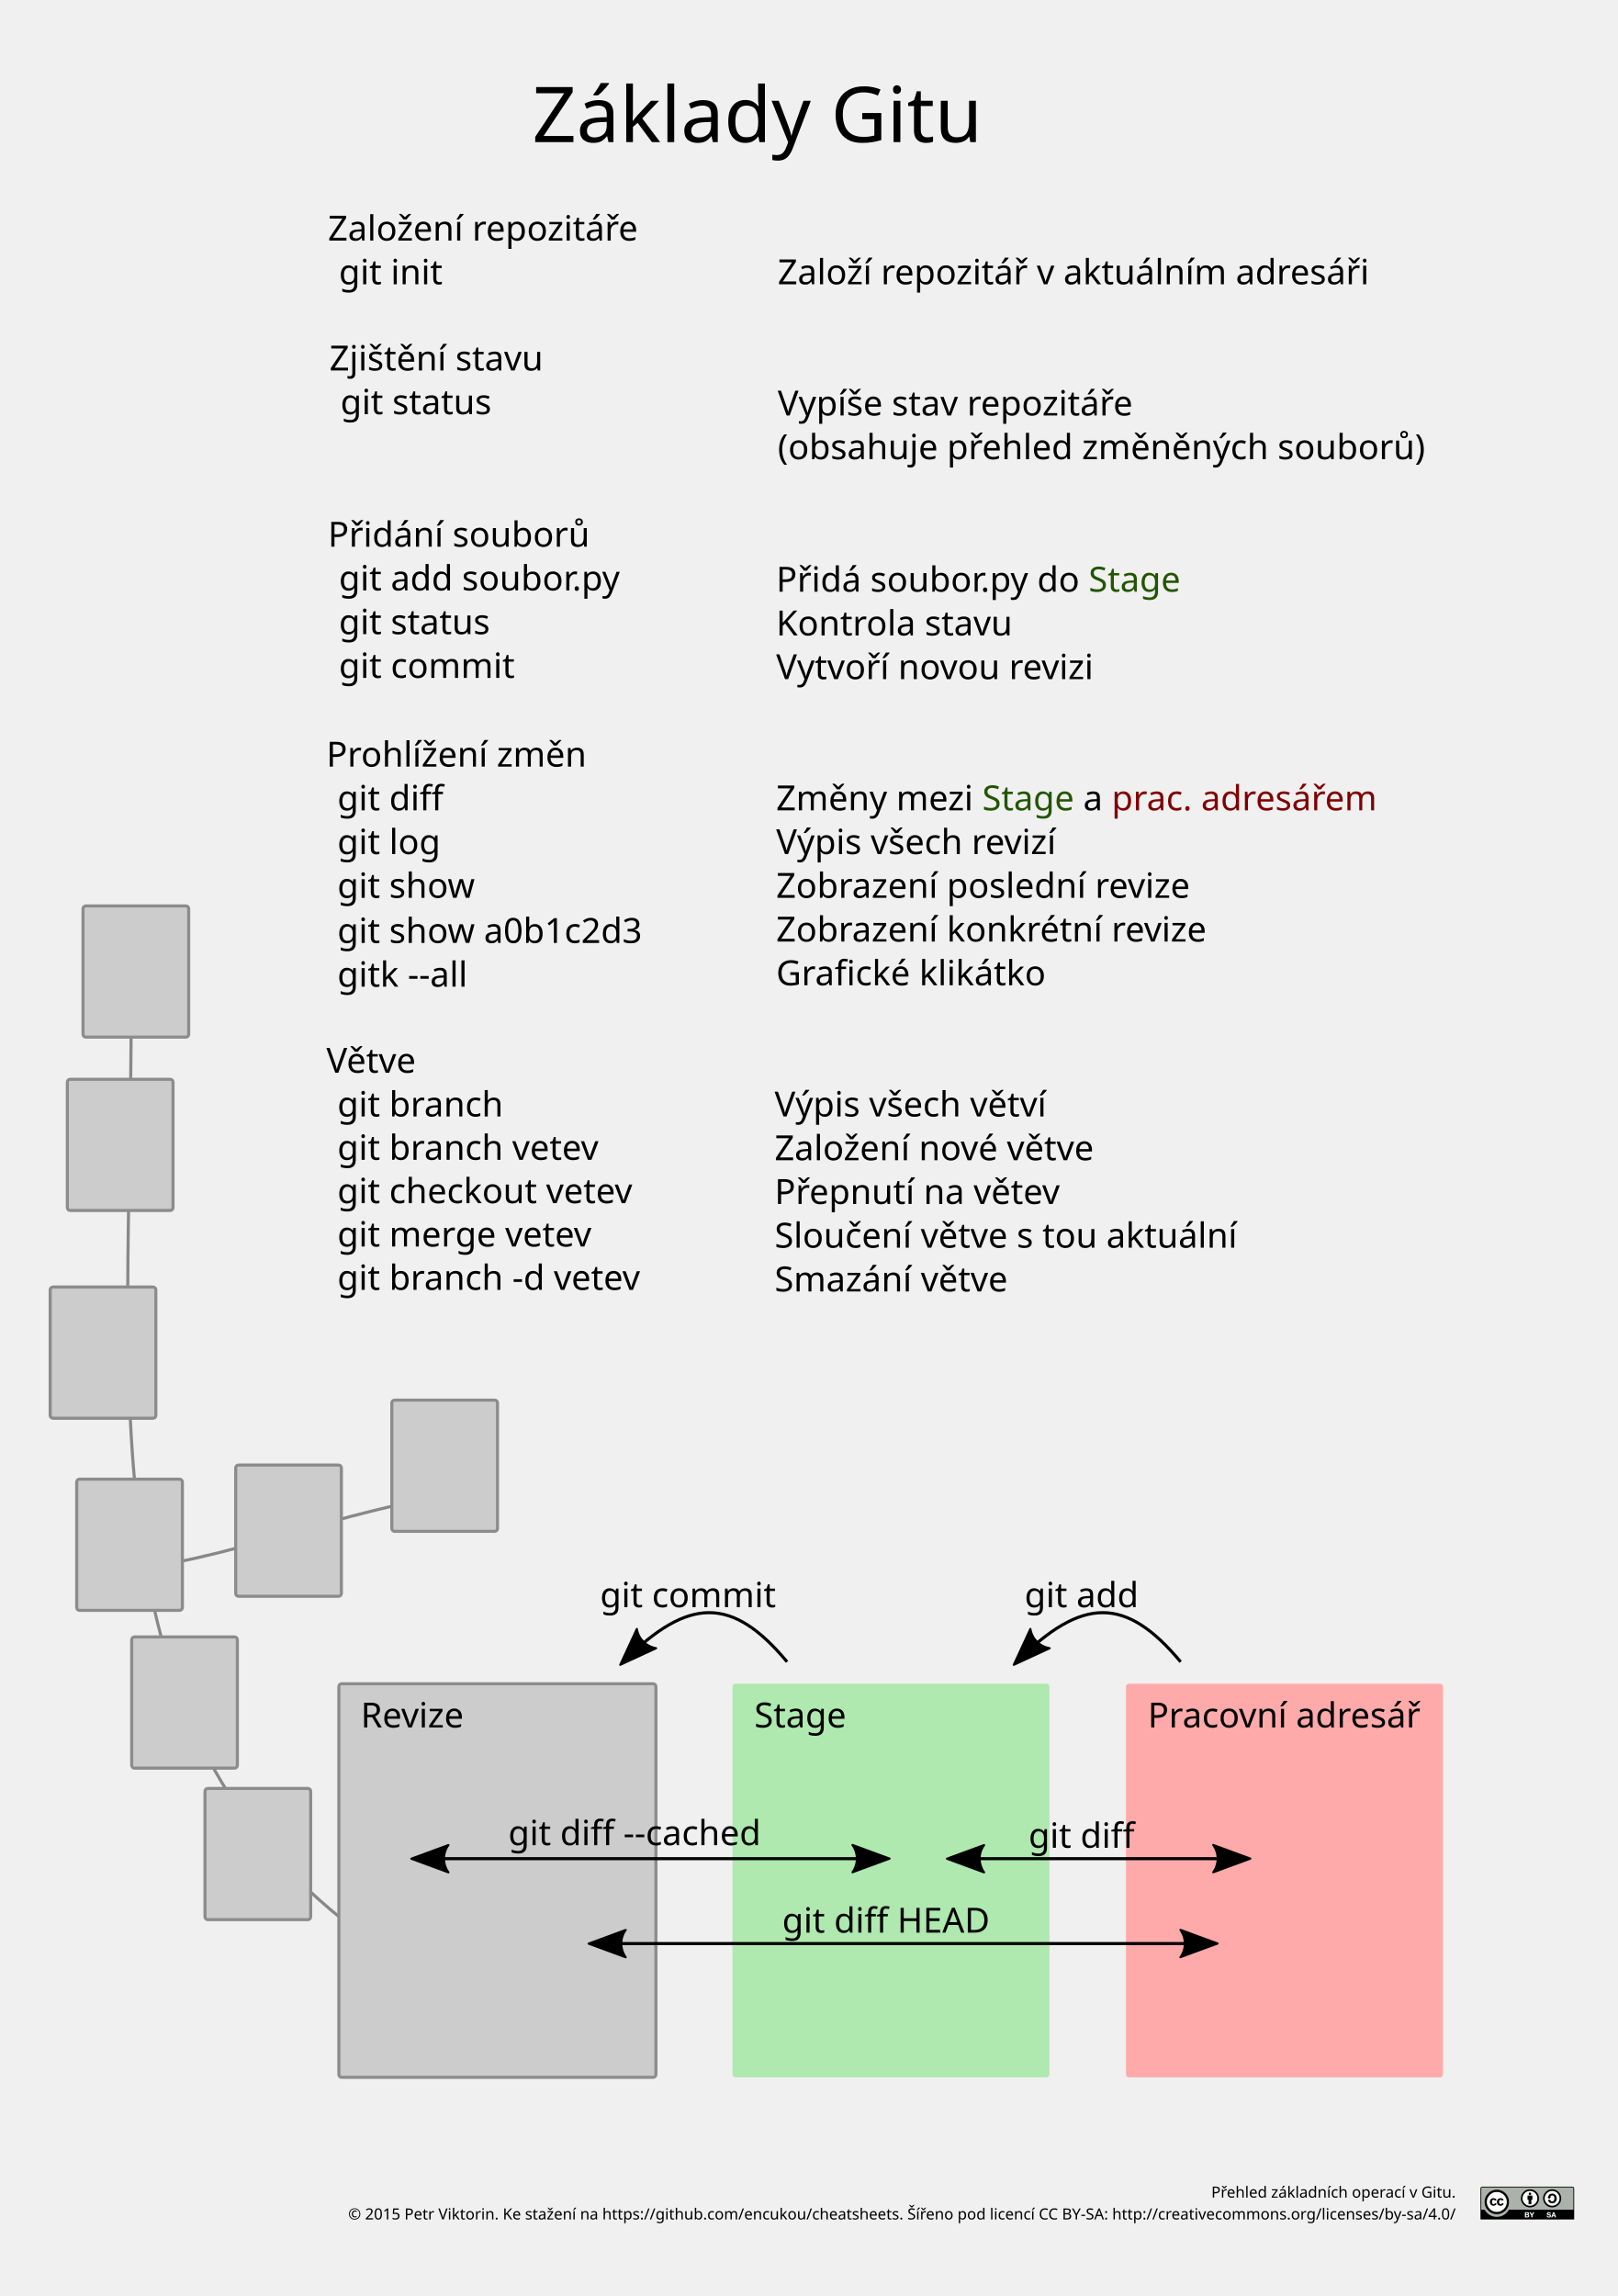
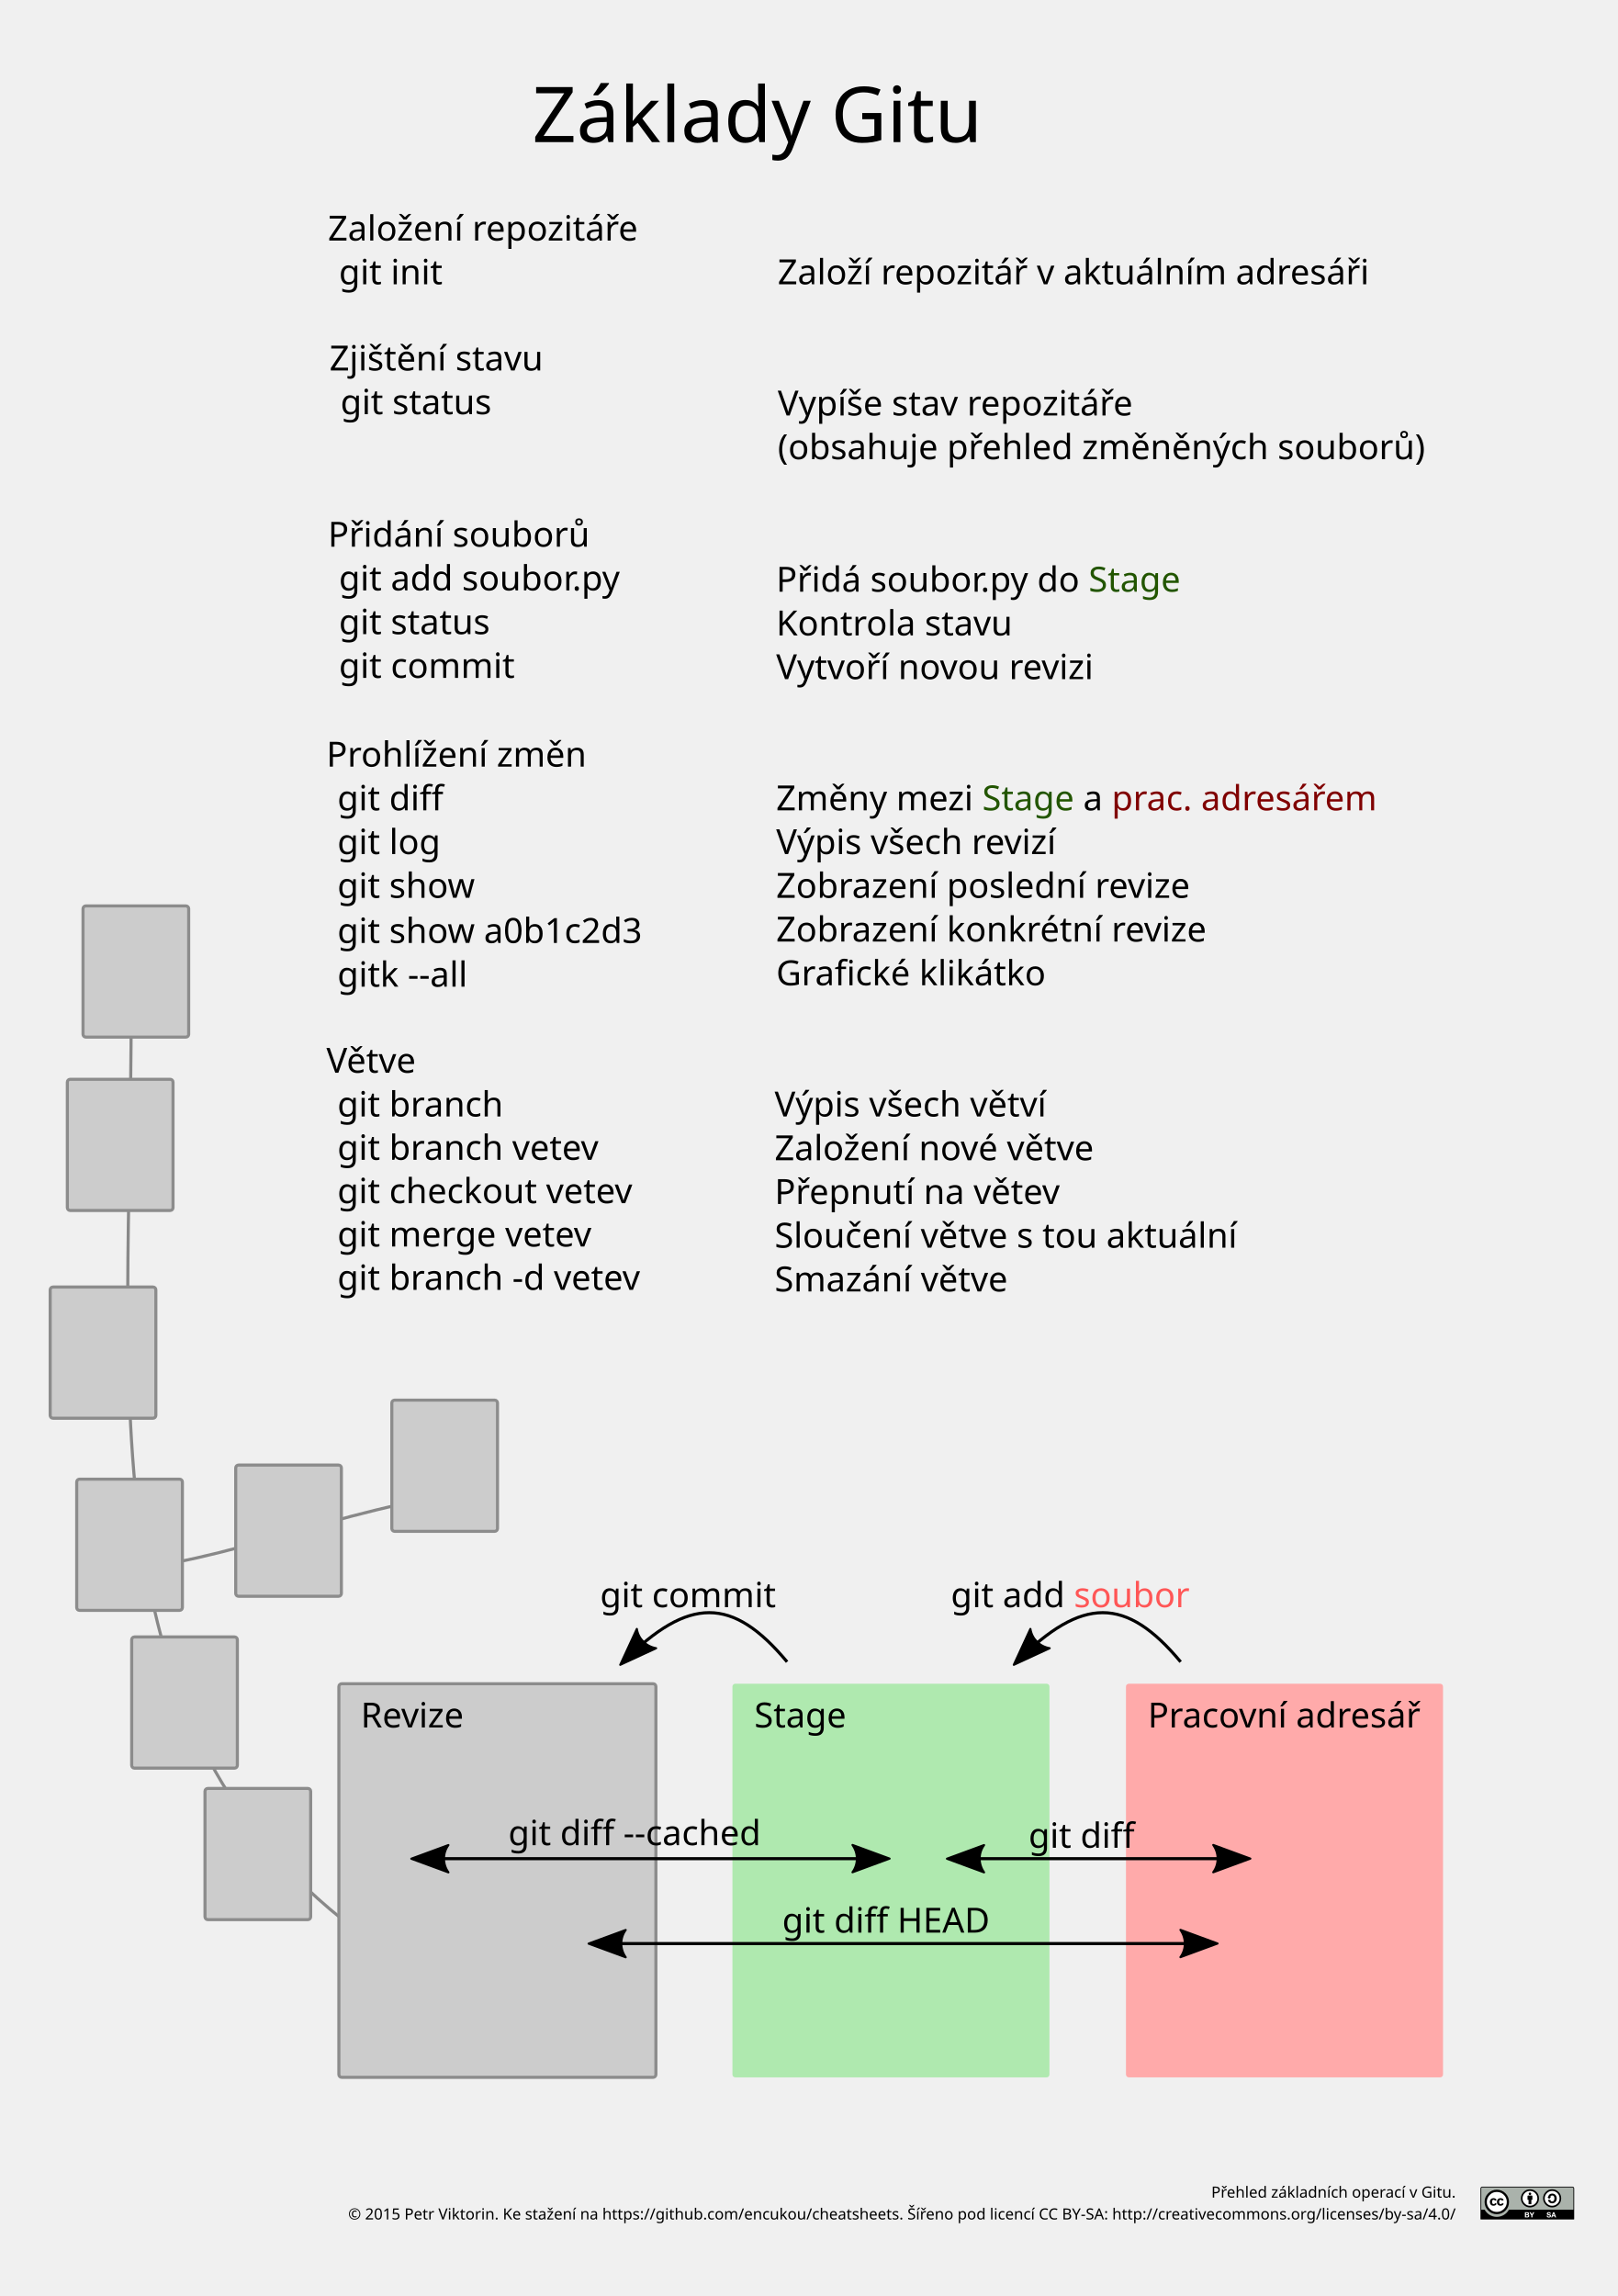
<svg xmlns="http://www.w3.org/2000/svg" width="148mm" height="210mm" viewBox="0 0 524.409 744.094" id="svg2" version="1.1">
  <defs id="defs4">
    <marker style="overflow:visible" id="marker4786" refX="0.0" refY="0.0" orient="auto">
      <path transform="scale(0.4) translate(10,0)" style="fill-rule:evenodd;stroke:#999999;stroke-width:1pt;stroke-opacity:1;fill:#999999;fill-opacity:1" d="M 0.0,0.0 L 5.0,-5.0 L -12.5,0.0 L 5.0,5.0 L 0.0,0.0 z " id="path4788" />
    </marker>
    <marker orient="auto" refY="0.0" refX="0.0" id="marker4778" style="overflow:visible;">
      <path id="path4780" style="fill-rule:evenodd;stroke-width:0.625;stroke-linejoin:round;stroke:#999999;stroke-opacity:1;fill:#999999;fill-opacity:1" d="M 8.719,4.034 L -2.207,0.016 L 8.719,-4.002 C 6.973,-1.63 6.983,1.616 8.719,4.034 z " transform="scale(1.1) rotate(180) translate(1,0)" />
    </marker>
    <marker orient="auto" refY="0" refX="0" id="marker4682" style="overflow:visible">
      <path id="path4684" style="fill:#000000;fill-opacity:1;fill-rule:evenodd;stroke:#000000;stroke-width:0.625;stroke-linejoin:round;stroke-opacity:1" d="M 8.719,4.034 -2.207,0.016 8.719,-4.002 c -1.745,2.372 -1.735,5.617 -6e-7,8.035 z" transform="matrix(-1.1,0,0,-1.1,-1.1,0)" />
    </marker>
    <marker style="overflow:visible" id="marker4678" refX="0" refY="0" orient="auto">
      <path transform="matrix(1.1,0,0,1.1,1.1,0)" d="M 8.719,4.034 -2.207,0.016 8.719,-4.002 c -1.745,2.372 -1.735,5.617 -6e-7,8.035 z" style="fill:#000000;fill-opacity:1;fill-rule:evenodd;stroke:#000000;stroke-width:0.625;stroke-linejoin:round;stroke-opacity:1" id="path4680" />
    </marker>
    <marker orient="auto" refY="0" refX="0" id="marker4668" style="overflow:visible">
      <path id="path4670" style="fill:#000000;fill-opacity:1;fill-rule:evenodd;stroke:#000000;stroke-width:0.625;stroke-linejoin:round;stroke-opacity:1" d="M 8.719,4.034 -2.207,0.016 8.719,-4.002 c -1.745,2.372 -1.735,5.617 -6e-7,8.035 z" transform="matrix(-1.1,0,0,-1.1,-1.1,0)" />
    </marker>
    <marker style="overflow:visible" id="marker4664" refX="0" refY="0" orient="auto">
      <path transform="matrix(1.1,0,0,1.1,1.1,0)" d="M 8.719,4.034 -2.207,0.016 8.719,-4.002 c -1.745,2.372 -1.735,5.617 -6e-7,8.035 z" style="fill:#000000;fill-opacity:1;fill-rule:evenodd;stroke:#000000;stroke-width:0.625;stroke-linejoin:round;stroke-opacity:1" id="path4666" />
    </marker>
    <marker orient="auto" refY="0" refX="0" id="Arrow2Lstart" style="overflow:visible">
      <path id="path4392" style="fill:#000000;fill-opacity:1;fill-rule:evenodd;stroke:#000000;stroke-width:0.625;stroke-linejoin:round;stroke-opacity:1" d="M 8.719,4.034 -2.207,0.016 8.719,-4.002 c -1.745,2.372 -1.735,5.617 -6e-7,8.035 z" transform="matrix(1.1,0,0,1.1,1.1,0)" />
    </marker>
    <marker style="overflow:visible" id="marker4652" refX="0" refY="0" orient="auto">
      <path transform="matrix(-1.1,0,0,-1.1,-1.1,0)" d="M 8.719,4.034 -2.207,0.016 8.719,-4.002 c -1.745,2.372 -1.735,5.617 -6e-7,8.035 z" style="fill:#000000;fill-opacity:1;fill-rule:evenodd;stroke:#000000;stroke-width:0.625;stroke-linejoin:round;stroke-opacity:1" id="path4654" />
    </marker>
    <marker style="overflow:visible" id="marker4634" refX="0" refY="0" orient="auto">
      <path transform="matrix(-1.1,0,0,-1.1,-1.1,0)" d="M 8.719,4.034 -2.207,0.016 8.719,-4.002 c -1.745,2.372 -1.735,5.617 -6e-7,8.035 z" style="fill:#000000;fill-opacity:1;fill-rule:evenodd;stroke:#000000;stroke-width:0.625;stroke-linejoin:round;stroke-opacity:1" id="path4636" />
    </marker>
    <marker orient="auto" refY="0" refX="0" id="Arrow2Lend" style="overflow:visible">
      <path id="path4395" style="fill:#000000;fill-opacity:1;fill-rule:evenodd;stroke:#000000;stroke-width:0.625;stroke-linejoin:round;stroke-opacity:1" d="M 8.719,4.034 -2.207,0.016 8.719,-4.002 c -1.745,2.372 -1.735,5.617 -6e-7,8.035 z" transform="matrix(-1.1,0,0,-1.1,-1.1,0)" />
    </marker>
    <marker orient="auto" refY="0" refX="0" id="Arrow2Send" style="overflow:visible">
      <path id="path8393" style="fill:#000000;fill-opacity:1;fill-rule:evenodd;stroke:#000000;stroke-width:0.625;stroke-linejoin:round;stroke-opacity:1" d="M 8.719,4.034 -2.207,0.016 8.719,-4.002 c -1.745,2.372 -1.735,5.617 -6e-7,8.035 z" transform="matrix(-0.3,0,0,-0.3,0.69,0)" />
    </marker>
    <marker orient="auto" refY="0" refX="0" id="marker10827" style="overflow:visible">
      <path id="path10829" d="M 0,0 5,-5 -12.5,0 5,5 0,0 Z" style="fill:#0000ff;fill-opacity:1;fill-rule:evenodd;stroke:#0000ff;stroke-width:1pt;stroke-opacity:1" transform="matrix(-0.4,0,0,-0.4,-4,0)" />
    </marker>
    <marker orient="auto" refY="0" refX="0" id="Arrow1Lend" style="overflow:visible">
      <path id="path8363" d="M 0,0 5,-5 -12.5,0 5,5 0,0 Z" style="fill:#0000ff;fill-opacity:1;fill-rule:evenodd;stroke:#0000ff;stroke-width:1pt;stroke-opacity:1" transform="matrix(-0.8,0,0,-0.8,-10,0)" />
    </marker>
    <marker orient="auto" refY="0" refX="0" id="Arrow2Mstart" style="overflow:visible">
      <path id="path8384" style="fill:#000000;fill-opacity:1;fill-rule:evenodd;stroke:#000000;stroke-width:0.625;stroke-linejoin:round;stroke-opacity:1" d="M 8.719,4.034 -2.207,0.016 8.719,-4.002 c -1.745,2.372 -1.735,5.617 -6e-7,8.035 z" transform="scale(0.6,0.6)" />
    </marker>
    <marker orient="auto" refY="0" refX="0" id="Arrow1Mend" style="overflow:visible">
      <path id="path8369" d="M 0,0 5,-5 -12.5,0 5,5 0,0 Z" style="fill:#000000;fill-opacity:1;fill-rule:evenodd;stroke:#000000;stroke-width:1pt;stroke-opacity:1" transform="matrix(-0.4,0,0,-0.4,-4,0)" />
    </marker>
    <marker orient="auto" refY="0" refX="0" id="marker8662" style="overflow:visible">
      <path id="path8664" d="M 0,0 5,-5 -12.5,0 5,5 0,0 Z" style="fill:#000000;fill-opacity:1;fill-rule:evenodd;stroke:#000000;stroke-width:1pt;stroke-opacity:1" transform="matrix(0.2,0,0,0.2,1.2,0)" />
    </marker>
    <marker orient="auto" refY="0" refX="0" id="Arrow1Sstart" style="overflow:visible">
      <path id="path8372" d="M 0,0 5,-5 -12.5,0 5,5 0,0 Z" style="fill:#000000;fill-opacity:1;fill-rule:evenodd;stroke:#000000;stroke-width:1pt;stroke-opacity:1" transform="matrix(0.2,0,0,0.2,1.2,0)" />
    </marker>
    <marker orient="auto" refY="0" refX="0" id="Arrow1Lstart" style="overflow:visible">
      <path id="path8360" d="M 0,0 5,-5 -12.5,0 5,5 0,0 Z" style="fill:#000000;fill-opacity:1;fill-rule:evenodd;stroke:#000000;stroke-width:1pt;stroke-opacity:1" transform="matrix(0.8,0,0,0.8,10,0)" />
    </marker>
    <pattern id="pattern4928" patternTransform="translate(234.0345,606.3423)" height="6.65" width="8.75" patternUnits="userSpaceOnUse">
      <text xml:space="preserve" style="font-style:normal;font-variant:normal;font-weight:normal;font-stretch:normal;font-size:10px;line-height:125%;font-family:'Bree Serif';-inkscape-font-specification:'Bree Serif';letter-spacing:0px;word-spacing:0px;fill:#000000;fill-opacity:1;stroke:none;stroke-width:1px;stroke-linecap:butt;stroke-linejoin:miter;stroke-opacity:1" x="-0.176" y="6.65" id="text4880">
        <tspan id="tspan4882" x="-0.176" y="6.65" dx="0.126">W</tspan>
      </text>
    </pattern>
  </defs>
  <g id="layer1" transform="translate(0,-308.2677)">
    <path style="fill:none;fill-rule:evenodd;stroke:#888888;stroke-width:1px;stroke-linecap:butt;stroke-linejoin:miter;stroke-opacity:1" d="M 124.016,939.89 C 25.549,873.602 42.52,762.724 42.52,635.165" id="path4768" />
    <path id="path4774" d="M 33.91,817.84 C 76.43,814.297 105.337,798.103 156.395,790.977" style="fill:none;fill-rule:evenodd;stroke:#888888;stroke-width:1px;stroke-linecap:butt;stroke-linejoin:miter;stroke-opacity:1" />
    <g id="text6559" style="font-style:normal;font-variant:normal;font-weight:normal;font-stretch:normal;font-size:10px;line-height:125%;font-family:'DejaVu Sans Mono';-inkscape-font-specification:'DejaVu Sans Mono';text-align:center;letter-spacing:0px;word-spacing:0px;text-anchor:middle;fill:#000000;fill-opacity:1;stroke:none;stroke-width:1px;stroke-linecap:butt;stroke-linejoin:miter;stroke-opacity:1" transform="translate(-787.22,-199.4349)" />
    <flowRoot style="font-style:normal;font-variant:normal;font-weight:normal;font-stretch:normal;font-size:10px;line-height:125%;font-family:'DejaVu Sans Mono';-inkscape-font-specification:'DejaVu Sans Mono';text-align:end;letter-spacing:0px;word-spacing:0px;text-anchor:end;fill:#000000;fill-opacity:1;stroke:none;stroke-width:1px;stroke-linecap:butt;stroke-linejoin:miter;stroke-opacity:1" id="flowRoot9910" xml:space="preserve" transform="translate(-787.22,-199.4349)">
      <flowRegion id="flowRegion9912">
        <rect y="216.142" x="-148.819" height="109.843" width="145.276" id="rect9914" />
      </flowRegion>
      <flowPara id="flowPara9916" />
    </flowRoot>
    <text xml:space="preserve" style="font-style:normal;font-variant:normal;font-weight:normal;font-stretch:normal;font-size:25px;line-height:125%;font-family:'Bree Serif';-inkscape-font-specification:'Bree Serif';text-align:center;letter-spacing:0px;word-spacing:0px;text-anchor:middle;fill:#000000;fill-opacity:1;stroke:none;stroke-width:1px;stroke-linecap:butt;stroke-linejoin:miter;stroke-opacity:1" x="261.729" y="354.33" id="text7244">
      <tspan id="tspan7246" x="261.729" y="354.33">Základy Gitu</tspan>
    </text>
    <text id="text7248" y="386.22" x="106.299" style="font-style:normal;font-variant:normal;font-weight:normal;font-stretch:normal;font-size:11.25px;line-height:125%;font-family:'Bree Serif';-inkscape-font-specification:'Bree Serif';text-align:start;letter-spacing:0px;word-spacing:0px;text-anchor:start;fill:#000000;fill-opacity:1;stroke:none;stroke-width:1px;stroke-linecap:butt;stroke-linejoin:miter;stroke-opacity:1" xml:space="preserve">
      <tspan y="386.22" x="106.299" id="tspan7250">Založení repozitáře</tspan>
    </text>
    <text xml:space="preserve" style="font-style:normal;font-variant:normal;font-weight:normal;font-stretch:normal;font-size:11.25px;line-height:126%;font-family:'Oxygen Mono';-inkscape-font-specification:'Oxygen Mono';text-align:start;letter-spacing:0px;word-spacing:0px;text-anchor:start;fill:#000000;fill-opacity:1;stroke:none;stroke-width:1px;stroke-linecap:butt;stroke-linejoin:miter;stroke-opacity:1" x="109.843" y="400.394" id="text7252">
      <tspan x="109.843" y="400.394" id="tspan7303">git init</tspan>
    </text>
    <text id="text10059-0" y="1027.559" x="478.347" style="font-style:normal;font-variant:normal;font-weight:normal;font-stretch:normal;font-size:5px;line-height:125%;font-family:Oxygen;-inkscape-font-specification:Oxygen;text-align:end;letter-spacing:0px;word-spacing:0px;text-anchor:end;fill:#000000;fill-opacity:1;stroke:none;stroke-width:1px;stroke-linecap:butt;stroke-linejoin:miter;stroke-opacity:1" xml:space="preserve">
      <tspan y="1027.559" x="478.347" id="tspan10061-1">© 2015 Petr Viktorin. Ke stažení na https://github.com/encukou/cheatsheets. Šířeno pod licencí CC BY-SA: http://creativecommons.org/licenses/by-sa/4.0/</tspan>
    </text>
    <g transform="matrix(0.2362205,0,0,0.2362205,481.8898,1017.19)" id="layer1-5-7" style="opacity:1">
      <g transform="matrix(1.064765,0,0,1.064646,-198.958,-80.85843)" id="g287-0" style="">
        <path id="path3817_2_-1" nodetypes="ccccccc" d="m 182.235,75.39 114.064,0.203 c 1.594,0 3.018,-0.237 3.018,3.18 l -0.14,37.567 -119.82,0 0,-37.707 c 0,-1.685 0.163,-3.244 2.878,-3.244 z" style="fill:#aab2ab" />
        <g id="g5908_2_-8" transform="matrix(0.872921,0,0,0.872921,50.12536,143.2144)" style="">
          <path id="path5906_2_-8" cx="296.354" ry="22.94" cy="264.358" type="arc" rx="22.94" d="m 187.209,-55.679 c 0.006,8.68 -7.028,15.721 -15.708,15.727 -8.68,0.005 -15.722,-7.028 -15.727,-15.708 0,-0.007 0,-0.012 0,-0.019 -0.005,-8.681 7.028,-15.722 15.708,-15.727 8.681,-0.006 15.722,7.028 15.727,15.708 0,0.006 0,0.012 0,0.019 z" style="fill:#ffffff" />
          <g id="g5706_2_-1" transform="translate(-289.6157,99.0653)" style="">
            <path id="path5708_2_-5" d="m 473.885,-167.547 c 3.485,3.486 5.228,7.754 5.228,12.803 0,5.049 -1.713,9.271 -5.138,12.667 -3.635,3.577 -7.932,5.364 -12.889,5.364 -4.898,0 -9.12,-1.773 -12.665,-5.32 -3.546,-3.546 -5.318,-7.783 -5.318,-12.712 0,-4.929 1.773,-9.196 5.318,-12.803 3.455,-3.487 7.677,-5.229 12.665,-5.229 5.048,0 9.314,1.742 12.799,5.229 z m -23.118,2.345 c -2.947,2.976 -4.42,6.463 -4.42,10.462 0,3.998 1.458,7.455 4.374,10.371 2.917,2.917 6.388,4.375 10.417,4.375 4.029,0 7.53,-1.473 10.507,-4.419 2.826,-2.736 4.239,-6.177 4.239,-10.326 0,-4.118 -1.436,-7.613 -4.308,-10.485 -2.871,-2.871 -6.35,-4.307 -10.438,-4.307 -4.088,0 -7.546,1.443 -10.372,4.329 z m 7.754,8.703 c -0.45,-0.982 -1.124,-1.472 -2.023,-1.472 -1.589,0 -2.383,1.07 -2.383,3.208 0,2.14 0.794,3.209 2.383,3.209 1.049,0 1.799,-0.521 2.249,-1.565 l 2.203,1.173 c -1.05,1.865 -2.625,2.799 -4.725,2.799 -1.62,0 -2.918,-0.497 -3.892,-1.49 -0.976,-0.993 -1.463,-2.363 -1.463,-4.108 0,-1.716 0.502,-3.077 1.507,-4.086 1.005,-1.008 2.257,-1.513 3.758,-1.513 2.22,0 3.81,0.875 4.771,2.623 l -2.384,1.221 z m 10.363,0 c -0.451,-0.982 -1.111,-1.472 -1.982,-1.472 -1.621,0 -2.432,1.07 -2.432,3.208 0,2.14 0.811,3.209 2.432,3.209 1.051,0 1.787,-0.521 2.207,-1.565 l 2.252,1.173 c -1.048,1.865 -2.621,2.799 -4.718,2.799 -1.618,0 -2.913,-0.497 -3.886,-1.49 -0.972,-0.993 -1.459,-2.363 -1.459,-4.108 0,-1.716 0.494,-3.077 1.483,-4.086 0.988,-1.008 2.245,-1.513 3.773,-1.513 2.216,0 3.804,0.875 4.761,2.623 l -2.431,1.221 z" style="" />
          </g>
        </g>
        <path d="m 297.296,74.911 -116.23,0 c -1.247,0 -2.261,1.015 -2.261,2.261 l 0,39.496 c 0,0.282 0.229,0.511 0.51,0.511 l 119.73,0 c 0.282,0 0.511,-0.229 0.511,-0.511 l 0,-39.496 c 0,-1.247 -1.014,-2.261 -2.261,-2.261 z m -116.23,1.021 116.23,0 c 0.684,0 1.239,0.556 1.239,1.24 0,0 0,15.919 0,27.418 l -83.074,0 c -3.045,5.505 -8.911,9.244 -15.644,9.244 -6.735,0 -12.6,-3.735 -15.644,-9.244 l -4.348,0 c 0,-11.499 0,-27.418 0,-27.418 -2e-5,-0.684 0.557,-1.24 1.24,-1.24 z" id="path294-6" style="" />
        <g enable-background="new    " id="g296-3" style="">
          <path d="m 265.61,112.883 c 0.08,0.156 0.188,0.282 0.321,0.378 0.134,0.096 0.29,0.168 0.47,0.214 0.181,0.047 0.367,0.07 0.56,0.07 0.13,0 0.27,-0.011 0.419,-0.033 0.148,-0.021 0.288,-0.064 0.419,-0.126 0.13,-0.062 0.239,-0.148 0.325,-0.257 0.088,-0.109 0.131,-0.247 0.131,-0.416 0,-0.18 -0.058,-0.326 -0.173,-0.438 -0.114,-0.112 -0.266,-0.205 -0.452,-0.28 -0.186,-0.074 -0.397,-0.14 -0.633,-0.196 -0.236,-0.056 -0.476,-0.118 -0.718,-0.187 -0.249,-0.062 -0.491,-0.138 -0.728,-0.229 -0.235,-0.09 -0.447,-0.207 -0.634,-0.35 -0.187,-0.143 -0.337,-0.322 -0.452,-0.537 -0.114,-0.215 -0.172,-0.475 -0.172,-0.779 0,-0.343 0.073,-0.64 0.219,-0.892 0.146,-0.252 0.338,-0.462 0.574,-0.63 0.235,-0.168 0.503,-0.292 0.802,-0.374 0.298,-0.081 0.597,-0.121 0.895,-0.121 0.349,0 0.683,0.039 1.003,0.117 0.319,0.078 0.604,0.204 0.853,0.378 0.249,0.174 0.446,0.397 0.593,0.668 0.146,0.271 0.219,0.6 0.219,0.985 l -1.422,0 c -0.013,-0.199 -0.055,-0.364 -0.125,-0.495 -0.071,-0.131 -0.166,-0.233 -0.283,-0.309 -0.118,-0.074 -0.253,-0.127 -0.404,-0.158 -0.152,-0.031 -0.317,-0.047 -0.497,-0.047 -0.117,0 -0.235,0.013 -0.353,0.037 -0.118,0.025 -0.225,0.069 -0.32,0.131 -0.097,0.062 -0.176,0.14 -0.237,0.233 -0.061,0.094 -0.093,0.212 -0.093,0.355 0,0.131 0.024,0.237 0.074,0.317 0.05,0.081 0.148,0.156 0.294,0.224 0.146,0.068 0.348,0.137 0.605,0.206 0.258,0.068 0.595,0.156 1.012,0.261 0.124,0.025 0.296,0.07 0.517,0.136 0.221,0.065 0.439,0.169 0.657,0.312 0.218,0.144 0.405,0.335 0.564,0.574 0.158,0.24 0.237,0.546 0.237,0.92 0,0.305 -0.06,0.588 -0.178,0.85 -0.118,0.262 -0.294,0.487 -0.527,0.677 -0.233,0.19 -0.522,0.338 -0.867,0.444 -0.346,0.106 -0.746,0.159 -1.199,0.159 -0.367,0 -0.724,-0.045 -1.069,-0.136 -0.345,-0.09 -0.65,-0.232 -0.915,-0.426 -0.264,-0.193 -0.474,-0.44 -0.63,-0.739 -0.155,-0.299 -0.229,-0.654 -0.224,-1.065 l 1.422,0 c -3e-5,0.224 0.04,0.414 0.121,0.569 z" id="path298-6" style="fill:#ffffff" />
          <path d="m 273.867,107.867 2.493,6.664 -1.522,0 -0.504,-1.484 -2.493,0 -0.522,1.484 -1.475,0 2.521,-6.664 1.503,0 z m 0.084,4.086 -0.84,-2.443 -0.019,0 -0.869,2.443 1.728,0 z" id="path300-3" style="fill:#ffffff" />
        </g>
        <g enable-background="new    " id="g302-7" style="">
          <path d="m 239.178,107.867 c 0.317,0 0.607,0.028 0.869,0.084 0.262,0.056 0.486,0.148 0.674,0.275 0.187,0.127 0.332,0.297 0.435,0.508 0.103,0.211 0.154,0.473 0.154,0.784 0,0.336 -0.076,0.615 -0.229,0.839 -0.152,0.224 -0.379,0.407 -0.678,0.55 0.412,0.118 0.72,0.325 0.923,0.621 0.203,0.296 0.305,0.652 0.305,1.069 0,0.336 -0.065,0.627 -0.196,0.873 -0.131,0.246 -0.308,0.446 -0.528,0.602 -0.222,0.156 -0.475,0.271 -0.758,0.345 -0.284,0.075 -0.575,0.112 -0.875,0.112 l -3.236,0 0,-6.664 3.142,0 0,1e-5 z m -0.188,2.695 c 0.262,0 0.477,-0.062 0.646,-0.186 0.168,-0.125 0.252,-0.326 0.252,-0.605 0,-0.155 -0.028,-0.283 -0.084,-0.382 -0.057,-0.1 -0.131,-0.177 -0.225,-0.233 -0.094,-0.056 -0.201,-0.095 -0.322,-0.116 -0.122,-0.022 -0.248,-0.033 -0.379,-0.033 l -1.373,0 0,1.555 1.485,0 z m 0.086,2.828 c 0.144,0 0.28,-0.014 0.411,-0.042 0.131,-0.028 0.247,-0.075 0.347,-0.14 0.1,-0.065 0.179,-0.154 0.238,-0.266 0.06,-0.112 0.089,-0.255 0.089,-0.429 0,-0.342 -0.097,-0.586 -0.29,-0.732 -0.193,-0.146 -0.449,-0.219 -0.767,-0.219 l -1.6,0 0,1.828 1.571,0 z" id="path304-1" style="fill:#ffffff" />
          <path d="m 241.889,107.867 1.644,0 1.561,2.632 1.551,-2.632 1.634,0 -2.474,4.106 0,2.558 -1.469,0 0,-2.595 -2.446,-4.069 z" id="path306-8" style="fill:#ffffff" />
        </g>
        <g id="g6316_1_-8" transform="matrix(0.624995,0,0,0.624995,391.2294,176.9332)" style="">
          <path id="path6318_1_-5" cx="475.971" ry="29.21" cy="252.086" type="arc" rx="29.21" d="m -175.008,-139.115 c 0.006,9.412 -7.617,17.048 -17.03,17.055 -9.411,0.007 -17.047,-7.617 -17.055,-17.03 0,-0.008 0,-0.017 0,-0.025 -0.006,-9.413 7.619,-17.047 17.03,-17.055 9.413,-0.007 17.049,7.618 17.055,17.03 0,0.009 0,0.016 0,0.025 z" style="fill:#ffffff" />
          <g id="g6320_1_-9" transform="translate(-23.9521,-89.72962)" style="">
            <path id="path6322_1_-1" d="m -168.22,-68.055 c -5.172,0 -9.549,1.805 -13.131,5.413 -3.677,3.734 -5.514,8.153 -5.514,13.256 0,5.103 1.838,9.492 5.514,13.163 3.675,3.672 8.053,5.508 13.131,5.508 5.141,0 9.595,-1.852 13.367,-5.555 3.55,-3.516 5.327,-7.888 5.327,-13.116 0,-5.227 -1.808,-9.647 -5.422,-13.256 -3.614,-3.609 -8.038,-5.413 -13.272,-5.413 z m 0.047,3.36 c 4.238,0 7.836,1.493 10.797,4.481 2.989,2.956 4.484,6.566 4.484,10.829 0,4.294 -1.463,7.857 -4.392,10.689 -3.084,3.049 -6.714,4.573 -10.889,4.573 -4.175,0 -7.774,-1.509 -10.795,-4.527 -3.022,-3.02 -4.533,-6.597 -4.533,-10.736 0,-4.138 1.527,-7.748 4.58,-10.829 2.928,-2.988 6.511,-4.481 10.749,-4.481 z" style="" />
            <path id="path6324_1_-1" d="m -176.495,-52.021 c 0.744,-4.698 4.052,-7.209 8.195,-7.209 5.961,0 9.592,4.325 9.592,10.092 0,5.627 -3.864,9.999 -9.686,9.999 -4.005,0 -7.589,-2.465 -8.242,-7.301 l 4.703,0 c 0.141,2.511 1.77,3.395 4.098,3.395 2.653,0 4.378,-2.465 4.378,-6.233 0,-3.952 -1.491,-6.045 -4.286,-6.045 -2.048,0 -3.817,0.745 -4.191,3.302 l 1.369,-0.007 -3.703,3.702 -3.702,-3.702 1.473,0.007 z" style="" />
          </g>
        </g>
        <g id="g313-8" style="">
          <circle cx="242.562" cy="90.225" r="10.806" id="circle315-2" style="fill:#ffffff" />
          <g id="g317-4" style="">
            <path d="m 245.69,87.098 c 0,-0.416 -0.338,-0.753 -0.754,-0.753 l -4.772,0 c -0.416,0 -0.754,0.337 -0.754,0.753 l 0,4.773 1.331,0 0,5.652 3.617,0 0,-5.652 1.332,0 0,-4.773 1e-5,0 z" id="path319-8" style="" />
            <circle cx="242.55" cy="84.083" r="1.632" id="circle321-8" style="" />
          </g>
          <path d="m 242.535,78.318 c -3.231,0 -5.968,1.127 -8.208,3.384 -2.298,2.333 -3.446,5.095 -3.446,8.284 0,3.189 1.148,5.932 3.446,8.227 2.298,2.294 5.034,3.442 8.208,3.442 3.213,0 5.998,-1.157 8.354,-3.472 2.221,-2.197 3.33,-4.93 3.33,-8.197 0,-3.268 -1.129,-6.029 -3.388,-8.284 -2.259,-2.256 -5.024,-3.384 -8.296,-3.384 z m 0.029,2.1 c 2.648,0 4.897,0.934 6.747,2.801 1.87,1.847 2.805,4.104 2.805,6.768 0,2.684 -0.915,4.911 -2.746,6.681 -1.928,1.906 -4.196,2.858 -6.806,2.858 -2.609,0 -4.858,-0.943 -6.747,-2.83 -1.89,-1.886 -2.833,-4.123 -2.833,-6.709 0,-2.586 0.954,-4.842 2.862,-6.768 1.831,-1.867 4.07,-2.801 6.718,-2.801 z" id="path323-8" style="clip-rule:evenodd;fill-rule:evenodd" />
        </g>
      </g>
    </g>
    <text id="text9143-7" y="1020.472" x="478.347" style="font-style:normal;font-variant:normal;font-weight:normal;font-stretch:normal;font-size:5px;line-height:125%;font-family:Oxygen;-inkscape-font-specification:Oxygen;text-align:end;letter-spacing:0px;word-spacing:0px;text-anchor:end;fill:#000000;fill-opacity:1;stroke:none;stroke-width:1px;stroke-linecap:butt;stroke-linejoin:miter;stroke-opacity:1" xml:space="preserve">
      <tspan y="1020.472" x="478.347" id="tspan9145-1">Přehled základních operací v Gitu.</tspan>
    </text>
    <rect style="opacity:1;fill:#ffaaaa;fill-opacity:1;stroke:none" id="rect4346" width="102.756" height="127.559" x="364.961" y="853.937" rx="0.915" ry="0.915" />
    <rect ry="0.915" rx="0.915" y="853.937" x="237.401" height="127.559" width="102.756" id="rect4348" style="opacity:1;fill:#afe9af;fill-opacity:1;stroke:none" />
    <rect style="opacity:1;fill:#cccccc;fill-opacity:1;stroke:#8c8c8c;stroke-opacity:1" id="rect4350" width="102.756" height="127.559" x="109.842" y="853.937" rx="0.915" ry="0.915" />
    <text xml:space="preserve" style="font-style:normal;font-variant:normal;font-weight:normal;font-stretch:normal;font-size:11.25px;line-height:125%;font-family:'Bree Serif';-inkscape-font-specification:'Bree Serif';text-align:start;letter-spacing:0px;word-spacing:0px;text-anchor:start;fill:#000000;fill-opacity:1;stroke:none;stroke-width:1px;stroke-linecap:butt;stroke-linejoin:miter;stroke-opacity:1" x="116.929" y="868.11" id="text4352">
      <tspan id="tspan4354" x="116.929" y="868.11">Revize</tspan>
    </text>
    <text id="text4356" y="868.11" x="244.488" style="font-style:normal;font-variant:normal;font-weight:normal;font-stretch:normal;font-size:11.25px;line-height:125%;font-family:'Bree Serif';-inkscape-font-specification:'Bree Serif';text-align:start;letter-spacing:0px;word-spacing:0px;text-anchor:start;fill:#000000;fill-opacity:1;stroke:none;stroke-width:1px;stroke-linecap:butt;stroke-linejoin:miter;stroke-opacity:1" xml:space="preserve">
      <tspan y="868.11" x="244.488" id="tspan4358">Stage</tspan>
    </text>
    <text xml:space="preserve" style="font-style:normal;font-variant:normal;font-weight:normal;font-stretch:normal;font-size:11.25px;line-height:125%;font-family:'Bree Serif';-inkscape-font-specification:'Bree Serif';text-align:start;letter-spacing:0px;word-spacing:0px;text-anchor:start;fill:#000000;fill-opacity:1;stroke:none;stroke-width:1px;stroke-linecap:butt;stroke-linejoin:miter;stroke-opacity:1" x="372.047" y="868.11" id="text4360">
      <tspan x="372.047" y="868.11" id="tspan4364">Pracovní adresář</tspan>
    </text>
    <path style="fill:none;fill-rule:evenodd;stroke:#000000;stroke-width:1px;stroke-linecap:butt;stroke-linejoin:miter;stroke-opacity:1;marker-end:url(#Arrow2Lend)" d="m 382.677,846.85 c -17.717,-21.26 -31.89,-21.26 -53.15,0" id="path4368" />
    <path id="path4632" d="m 255.118,846.85 c -17.717,-21.26 -31.89,-21.26 -53.15,0" style="fill:none;fill-rule:evenodd;stroke:#000000;stroke-width:1px;stroke-linecap:butt;stroke-linejoin:miter;stroke-opacity:1;marker-end:url(#marker4634)" />
-     <text id="text4638" y="829.134" x="357.874" style="font-style:normal;font-variant:normal;font-weight:normal;font-stretch:normal;font-size:11.25px;line-height:126%;font-family:'Oxygen Mono';-inkscape-font-specification:'Oxygen Mono';text-align:center;letter-spacing:0px;word-spacing:0px;text-anchor:middle;fill:#000000;fill-opacity:1;stroke:none;stroke-width:1px;stroke-linecap:butt;stroke-linejoin:miter;stroke-opacity:1" xml:space="preserve">
-       <tspan id="tspan4640" y="829.134" x="357.874">git add</tspan>
+     <text id="text4638" y="829.134" x="364.44" style="font-style:normal;font-variant:normal;font-weight:normal;font-stretch:normal;font-size:11.25px;line-height:126%;font-family:'Oxygen Mono';-inkscape-font-specification:'Oxygen Mono';text-align:center;letter-spacing:0px;word-spacing:0px;text-anchor:middle;fill:#000000;fill-opacity:1;stroke:none;stroke-width:1px;stroke-linecap:butt;stroke-linejoin:miter;stroke-opacity:1" xml:space="preserve">
+       <tspan id="tspan4640" y="829.134" x="364.44">git add <tspan style="font-style:normal;font-variant:normal;font-weight:normal;font-stretch:normal;font-family:Oxygen;-inkscape-font-specification:Oxygen;fill:#ff5656;fill-opacity:1" id="tspan4524">soubor</tspan>
+       </tspan>
    </text>
    <text xml:space="preserve" style="font-style:normal;font-variant:normal;font-weight:normal;font-stretch:normal;font-size:11.25px;line-height:126%;font-family:'Oxygen Mono';-inkscape-font-specification:'Oxygen Mono';text-align:center;letter-spacing:0px;word-spacing:0px;text-anchor:middle;fill:#000000;fill-opacity:1;stroke:none;stroke-width:1px;stroke-linecap:butt;stroke-linejoin:miter;stroke-opacity:1" x="230.315" y="829.134" id="text4642">
      <tspan x="230.315" y="829.134" id="tspan4644">git commit</tspan>
    </text>
    <path id="path4646" d="m 403.937,910.63 -95.669,0" style="fill:none;fill-rule:evenodd;stroke:#000000;stroke-width:1px;stroke-linecap:butt;stroke-linejoin:miter;stroke-opacity:1;marker-start:url(#Arrow2Lstart);marker-end:url(#marker4652)" />
    <text xml:space="preserve" style="font-style:normal;font-variant:normal;font-weight:normal;font-stretch:normal;font-size:11.25px;line-height:126%;font-family:'Oxygen Mono';-inkscape-font-specification:'Oxygen Mono';text-align:center;letter-spacing:0px;word-spacing:0px;text-anchor:middle;fill:#000000;fill-opacity:1;stroke:none;stroke-width:1px;stroke-linecap:butt;stroke-linejoin:miter;stroke-opacity:1" x="357.874" y="907.087" id="text4648">
      <tspan x="357.874" y="907.087" id="tspan4650">git diff</tspan>
    </text>
    <path style="fill:none;fill-rule:evenodd;stroke:#000000;stroke-width:1px;stroke-linecap:butt;stroke-linejoin:miter;stroke-opacity:1;marker-start:url(#marker4664);marker-end:url(#marker4668)" d="m 287.008,910.63 -152.362,0" id="path4658" />
    <text id="text4660" y="906.254" x="212.986" style="font-style:normal;font-variant:normal;font-weight:normal;font-stretch:normal;font-size:11.25px;line-height:126%;font-family:'Oxygen Mono';-inkscape-font-specification:'Oxygen Mono';text-align:center;letter-spacing:0px;word-spacing:0px;text-anchor:middle;fill:#000000;fill-opacity:1;stroke:none;stroke-width:1px;stroke-linecap:butt;stroke-linejoin:miter;stroke-opacity:1" xml:space="preserve">
      <tspan id="tspan4662" y="906.254" x="212.986">git diff --cached</tspan>
    </text>
    <path style="fill:none;fill-rule:evenodd;stroke:#000000;stroke-width:1px;stroke-linecap:butt;stroke-linejoin:miter;stroke-opacity:1;marker-start:url(#marker4678);marker-end:url(#marker4682)" d="m 393.307,938.144 -201.194,0" id="path4672" />
    <text id="text4674" y="934.601" x="294.482" style="font-style:normal;font-variant:normal;font-weight:normal;font-stretch:normal;font-size:11.25px;line-height:126%;font-family:'Oxygen Mono';-inkscape-font-specification:'Oxygen Mono';text-align:center;letter-spacing:0px;word-spacing:0px;text-anchor:middle;fill:#000000;fill-opacity:1;stroke:none;stroke-width:1px;stroke-linecap:butt;stroke-linejoin:miter;stroke-opacity:1" xml:space="preserve">
      <tspan id="tspan4676" y="934.601" x="294.482">git diff HEAD</tspan>
    </text>
    <text xml:space="preserve" style="font-style:normal;font-variant:normal;font-weight:normal;font-stretch:normal;font-size:11.25px;line-height:125%;font-family:'Bree Serif';-inkscape-font-specification:'Bree Serif';text-align:start;letter-spacing:0px;word-spacing:0px;text-anchor:start;fill:#000000;fill-opacity:1;stroke:none;stroke-width:1px;stroke-linecap:butt;stroke-linejoin:miter;stroke-opacity:1" x="106.804" y="428.329" id="text4688">
      <tspan id="tspan4690" x="106.804" y="428.329">Zjištění stavu</tspan>
    </text>
    <text id="text4692" y="442.502" x="110.347" style="font-style:normal;font-variant:normal;font-weight:normal;font-stretch:normal;font-size:11.25px;line-height:126%;font-family:'Oxygen Mono';-inkscape-font-specification:'Oxygen Mono';text-align:start;letter-spacing:0px;word-spacing:0px;text-anchor:start;fill:#000000;fill-opacity:1;stroke:none;stroke-width:1px;stroke-linecap:butt;stroke-linejoin:miter;stroke-opacity:1" xml:space="preserve">
      <tspan id="tspan4694" y="442.502" x="110.347">git status</tspan>
    </text>
    <text id="text4696" y="485.433" x="106.299" style="font-style:normal;font-variant:normal;font-weight:normal;font-stretch:normal;font-size:11.25px;line-height:125%;font-family:'Bree Serif';-inkscape-font-specification:'Bree Serif';text-align:start;letter-spacing:0px;word-spacing:0px;text-anchor:start;fill:#000000;fill-opacity:1;stroke:none;stroke-width:1px;stroke-linecap:butt;stroke-linejoin:miter;stroke-opacity:1" xml:space="preserve">
      <tspan y="485.433" x="106.299" id="tspan4698">Přidání souborů</tspan>
    </text>
    <text xml:space="preserve" style="font-style:normal;font-variant:normal;font-weight:normal;font-stretch:normal;font-size:11.25px;line-height:126%;font-family:'Oxygen Mono';-inkscape-font-specification:'Oxygen Mono';text-align:start;letter-spacing:0px;word-spacing:0px;text-anchor:start;fill:#000000;fill-opacity:1;stroke:none;stroke-width:1px;stroke-linecap:butt;stroke-linejoin:miter;stroke-opacity:1" x="109.843" y="499.606" id="text4700">
      <tspan x="109.843" y="499.606" id="tspan4702">git add <tspan style="font-style:normal;font-variant:normal;font-weight:normal;font-stretch:normal;font-family:Oxygen;-inkscape-font-specification:Oxygen" id="tspan4823">soubor.py</tspan>
      </tspan>
      <tspan x="109.843" y="513.781" id="tspan4706">git status</tspan>
      <tspan x="109.843" y="527.956" id="tspan4704">git commit</tspan>
    </text>
    <text xml:space="preserve" style="font-style:normal;font-variant:normal;font-weight:normal;font-stretch:normal;font-size:11.25px;line-height:125%;font-family:'Bree Serif';-inkscape-font-specification:'Bree Serif';text-align:start;letter-spacing:0px;word-spacing:0px;text-anchor:start;fill:#000000;fill-opacity:1;stroke:none;stroke-width:1px;stroke-linecap:butt;stroke-linejoin:miter;stroke-opacity:1" x="105.795" y="556.71" id="text4708">
      <tspan id="tspan4710" x="105.795" y="556.71">Prohlížení změn</tspan>
    </text>
    <text id="text4712" y="570.883" x="109.338" style="font-style:normal;font-variant:normal;font-weight:normal;font-stretch:normal;font-size:11.25px;line-height:126%;font-family:'Oxygen Mono';-inkscape-font-specification:'Oxygen Mono';text-align:start;letter-spacing:0px;word-spacing:0px;text-anchor:start;fill:#000000;fill-opacity:1;stroke:none;stroke-width:1px;stroke-linecap:butt;stroke-linejoin:miter;stroke-opacity:1" xml:space="preserve">
      <tspan id="tspan4714" y="570.883" x="109.338">git diff</tspan>
      <tspan y="585.058" x="109.338" id="tspan4722">git log</tspan>
      <tspan y="599.233" x="109.338" id="tspan4726">git show</tspan>
      <tspan y="613.862" x="109.338" id="tspan4728">git show <tspan style="font-style:normal;font-variant:normal;font-weight:normal;font-stretch:normal;font-family:Oxygen;-inkscape-font-specification:Oxygen" id="tspan4821">a0b1c2d3</tspan>
      </tspan>
      <tspan y="628.037" x="109.338" id="tspan4766">gitk --all</tspan>
    </text>
    <text id="text4730" y="655.923" x="105.795" style="font-style:normal;font-variant:normal;font-weight:normal;font-stretch:normal;font-size:11.25px;line-height:125%;font-family:'Bree Serif';-inkscape-font-specification:'Bree Serif';text-align:start;letter-spacing:0px;word-spacing:0px;text-anchor:start;fill:#000000;fill-opacity:1;stroke:none;stroke-width:1px;stroke-linecap:butt;stroke-linejoin:miter;stroke-opacity:1" xml:space="preserve">
      <tspan y="655.923" x="105.795" id="tspan4732">Větve</tspan>
    </text>
    <text xml:space="preserve" style="font-style:normal;font-variant:normal;font-weight:normal;font-stretch:normal;font-size:11.25px;line-height:121%;font-family:'Oxygen Mono';-inkscape-font-specification:'Oxygen Mono';text-align:start;letter-spacing:0px;word-spacing:0px;text-anchor:start;fill:#000000;fill-opacity:1;stroke:none;stroke-width:1px;stroke-linecap:butt;stroke-linejoin:miter;stroke-opacity:1" x="109.338" y="670.096" id="text4734">
      <tspan x="109.338" y="670.096" id="tspan4736">git branch</tspan>
      <tspan x="109.338" y="684.144" id="tspan4744">git branch <tspan style="font-style:normal;font-variant:normal;font-weight:normal;font-stretch:normal;line-height:121%;font-family:Oxygen;-inkscape-font-specification:Oxygen" id="tspan4813">vetev</tspan>
      </tspan>
      <tspan id="tspan4738" x="109.338" y="698.192">git checkout <tspan style="font-style:normal;font-variant:normal;font-weight:normal;font-stretch:normal;line-height:121%;font-family:Oxygen;-inkscape-font-specification:Oxygen" id="tspan4815">vetev</tspan>
      </tspan>
      <tspan x="109.338" y="712.239" id="tspan4748">git merge <tspan style="font-style:normal;font-variant:normal;font-weight:normal;font-stretch:normal;line-height:121%;font-family:Oxygen;-inkscape-font-specification:Oxygen" id="tspan4817">vetev</tspan>
      </tspan>
      <tspan id="tspan4742" x="109.338" y="726.287">git branch -d <tspan style="font-style:normal;font-variant:normal;font-weight:normal;font-stretch:normal;line-height:121%;font-family:Oxygen;-inkscape-font-specification:Oxygen" id="tspan4819">vetev</tspan>
      </tspan>
    </text>
    <rect ry="0.915" rx="0.915" y="887.871" x="66.444" height="42.52" width="34.252" id="rect4750" style="opacity:1;fill:#cccccc;fill-opacity:1;stroke:#8c8c8c;stroke-width:1;stroke-opacity:1" />
    <rect style="opacity:1;fill:#cccccc;fill-opacity:1;stroke:#8c8c8c;stroke-width:1;stroke-opacity:1" id="rect4752" width="34.252" height="42.52" x="42.683" y="838.77" rx="0.915" ry="0.915" />
    <rect ry="0.915" rx="0.915" y="787.64" x="24.865" height="42.52" width="34.252" id="rect4754" style="opacity:1;fill:#cccccc;fill-opacity:1;stroke:#8c8c8c;stroke-width:1;stroke-opacity:1" />
    <rect style="opacity:1;fill:#cccccc;fill-opacity:1;stroke:#8c8c8c;stroke-width:1;stroke-opacity:1" id="rect4756" width="34.252" height="42.52" x="16.263" y="725.368" rx="0.915" ry="0.915" />
    <rect ry="0.915" rx="0.915" y="658.045" x="21.827" height="42.52" width="34.252" id="rect4758" style="opacity:1;fill:#cccccc;fill-opacity:1;stroke:#8c8c8c;stroke-width:1;stroke-opacity:1" />
    <rect ry="0.915" rx="0.915" y="783.071" x="76.401" height="42.52" width="34.252" id="rect4760" style="opacity:1;fill:#cccccc;fill-opacity:1;stroke:#8c8c8c;stroke-width:1;stroke-opacity:1" />
    <rect style="opacity:1;fill:#cccccc;fill-opacity:1;stroke:#8c8c8c;stroke-width:1;stroke-opacity:1" id="rect4762" width="34.252" height="42.52" x="127.001" y="762.027" rx="0.915" ry="0.915" />
    <rect style="opacity:1;fill:#cccccc;fill-opacity:1;stroke:#8c8c8c;stroke-width:1;stroke-opacity:1" id="rect4764" width="34.252" height="42.52" x="26.909" y="601.857" rx="0.915" ry="0.915" />
    <text id="text4825" y="400.394" x="252.079" style="font-style:normal;font-variant:normal;font-weight:normal;font-stretch:normal;font-size:11.25px;line-height:126%;font-family:'Oxygen Mono';-inkscape-font-specification:'Oxygen Mono';text-align:start;letter-spacing:0px;word-spacing:0px;text-anchor:start;fill:#000000;fill-opacity:1;stroke:none;stroke-width:1px;stroke-linecap:butt;stroke-linejoin:miter;stroke-opacity:1" xml:space="preserve">
      <tspan id="tspan4827" y="400.394" x="252.079" style="font-style:normal;font-variant:normal;font-weight:normal;font-stretch:normal;font-family:Oxygen;-inkscape-font-specification:Oxygen">Založí repozitář v aktuálním adresáři</tspan>
    </text>
    <text xml:space="preserve" style="font-style:normal;font-variant:normal;font-weight:normal;font-stretch:normal;font-size:11.25px;line-height:126%;font-family:'Oxygen Mono';-inkscape-font-specification:'Oxygen Mono';text-align:start;letter-spacing:0px;word-spacing:0px;text-anchor:start;fill:#000000;fill-opacity:1;stroke:none;stroke-width:1px;stroke-linecap:butt;stroke-linejoin:miter;stroke-opacity:1" x="252.079" y="442.913" id="text4829">
      <tspan style="font-style:normal;font-variant:normal;font-weight:normal;font-stretch:normal;font-family:Oxygen;-inkscape-font-specification:Oxygen" x="252.079" y="442.913" id="tspan4831">Vypíše stav repozitáře</tspan>
      <tspan style="font-style:normal;font-variant:normal;font-weight:normal;font-stretch:normal;font-family:Oxygen;-inkscape-font-specification:Oxygen" x="252.079" y="457.088" id="tspan4917">(obsahuje přehled změněných souborů)</tspan>
    </text>
    <text xml:space="preserve" style="font-style:normal;font-variant:normal;font-weight:normal;font-stretch:normal;font-size:11.25px;line-height:126%;font-family:'Oxygen Mono';-inkscape-font-specification:'Oxygen Mono';text-align:start;letter-spacing:0px;word-spacing:0px;text-anchor:start;fill:#000000;fill-opacity:1;stroke:none;stroke-width:1px;stroke-linecap:butt;stroke-linejoin:miter;stroke-opacity:1" x="251.575" y="500.017" id="text4841">
      <tspan style="font-style:normal;font-variant:normal;font-weight:normal;font-stretch:normal;font-family:Oxygen;-inkscape-font-specification:Oxygen" x="251.575" y="500.017" id="tspan4843">Přidá soubor.py do <tspan style="fill:#225500" id="tspan4849">Stage</tspan>
      </tspan>
      <tspan style="font-style:normal;font-variant:normal;font-weight:normal;font-stretch:normal;font-family:Oxygen;-inkscape-font-specification:Oxygen" x="251.575" y="514.192" id="tspan4845">Kontrola stavu</tspan>
      <tspan style="font-style:normal;font-variant:normal;font-weight:normal;font-stretch:normal;font-family:Oxygen;-inkscape-font-specification:Oxygen" x="251.575" y="528.367" id="tspan4847">Vytvoří novou revizi</tspan>
    </text>
    <text xml:space="preserve" style="font-style:normal;font-variant:normal;font-weight:normal;font-stretch:normal;font-size:11.25px;line-height:126%;font-family:'Oxygen Mono';-inkscape-font-specification:'Oxygen Mono';text-align:start;letter-spacing:0px;word-spacing:0px;text-anchor:start;fill:#000000;fill-opacity:1;stroke:none;stroke-width:1px;stroke-linecap:butt;stroke-linejoin:miter;stroke-opacity:1" x="251.575" y="570.883" id="text4851">
      <tspan style="font-style:normal;font-variant:normal;font-weight:normal;font-stretch:normal;font-family:Oxygen;-inkscape-font-specification:Oxygen" x="251.575" y="570.883" id="tspan4853">Změny mezi <tspan style="fill:#225500" id="tspan4855">Stage</tspan> a <tspan style="fill:#800000" id="tspan4857">prac. adresářem</tspan>
      </tspan>
      <tspan style="font-style:normal;font-variant:normal;font-weight:normal;font-stretch:normal;font-family:Oxygen;-inkscape-font-specification:Oxygen" x="251.575" y="585.058" id="tspan4861">Výpis všech revizí</tspan>
      <tspan style="font-style:normal;font-variant:normal;font-weight:normal;font-stretch:normal;font-family:Oxygen;-inkscape-font-specification:Oxygen" x="251.575" y="599.233" id="tspan4865">Zobrazení poslední revize</tspan>
      <tspan style="font-style:normal;font-variant:normal;font-weight:normal;font-stretch:normal;font-family:Oxygen;-inkscape-font-specification:Oxygen" x="251.575" y="613.409" id="tspan4867">Zobrazení konkrétní revize</tspan>
      <tspan style="font-style:normal;font-variant:normal;font-weight:normal;font-stretch:normal;font-family:Oxygen;-inkscape-font-specification:Oxygen" x="251.575" y="627.583" id="tspan4869">Grafické klikátko</tspan>
    </text>
    <text id="text4871" y="670.096" x="251.07" style="font-style:normal;font-variant:normal;font-weight:normal;font-stretch:normal;font-size:11.25px;line-height:126%;font-family:'Oxygen Mono';-inkscape-font-specification:'Oxygen Mono';text-align:start;letter-spacing:0px;word-spacing:0px;text-anchor:start;fill:#000000;fill-opacity:1;stroke:none;stroke-width:1px;stroke-linecap:butt;stroke-linejoin:miter;stroke-opacity:1" xml:space="preserve">
      <tspan id="tspan4873" y="670.096" x="251.07" style="font-style:normal;font-variant:normal;font-weight:normal;font-stretch:normal;font-family:Oxygen;-inkscape-font-specification:Oxygen">Výpis všech větví</tspan>
      <tspan id="tspan4879" y="684.271" x="251.07" style="font-style:normal;font-variant:normal;font-weight:normal;font-stretch:normal;font-family:Oxygen;-inkscape-font-specification:Oxygen">Založení nové větve</tspan>
      <tspan id="tspan4881" y="698.446" x="251.07" style="font-style:normal;font-variant:normal;font-weight:normal;font-stretch:normal;font-family:Oxygen;-inkscape-font-specification:Oxygen">Přepnutí na větev</tspan>
      <tspan id="tspan4883" y="712.621" x="251.07" style="font-style:normal;font-variant:normal;font-weight:normal;font-stretch:normal;font-family:Oxygen;-inkscape-font-specification:Oxygen">Sloučení větve s tou aktuální</tspan>
      <tspan id="tspan4885" y="726.796" x="251.07" style="font-style:normal;font-variant:normal;font-weight:normal;font-stretch:normal;font-family:Oxygen;-inkscape-font-specification:Oxygen">Smazání větve</tspan>
    </text>
  </g>
</svg>
